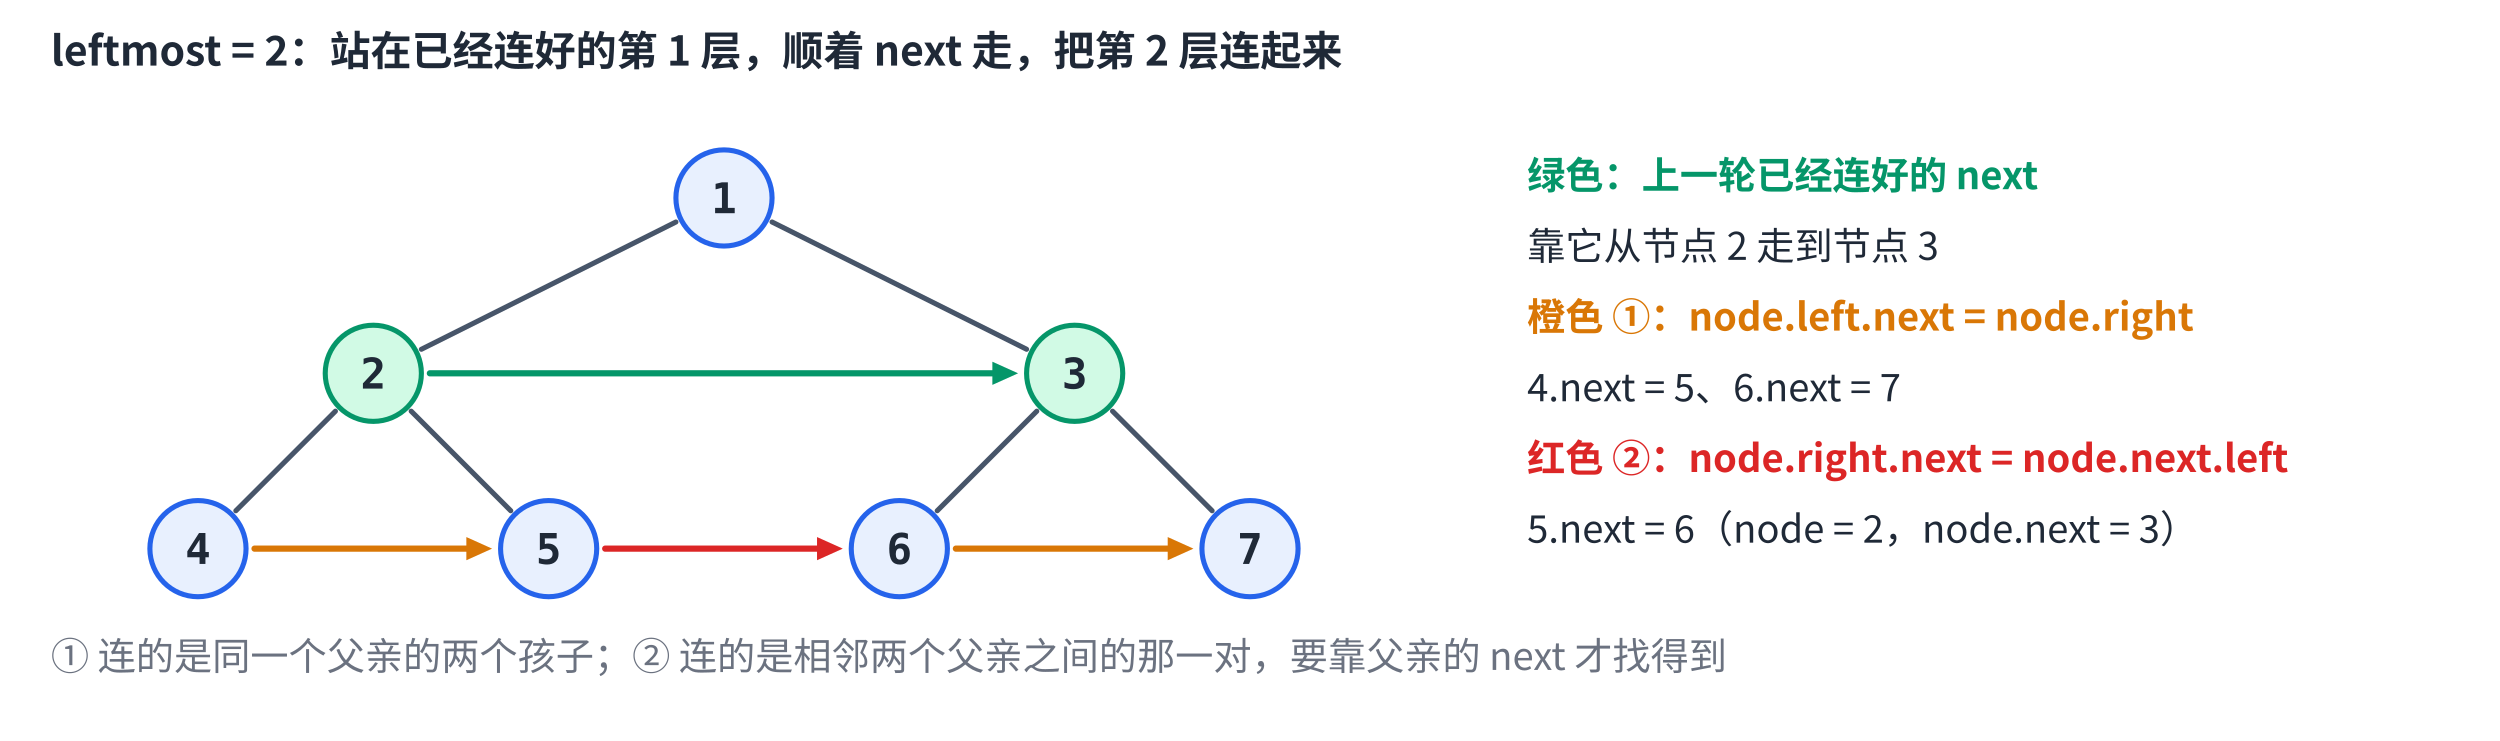
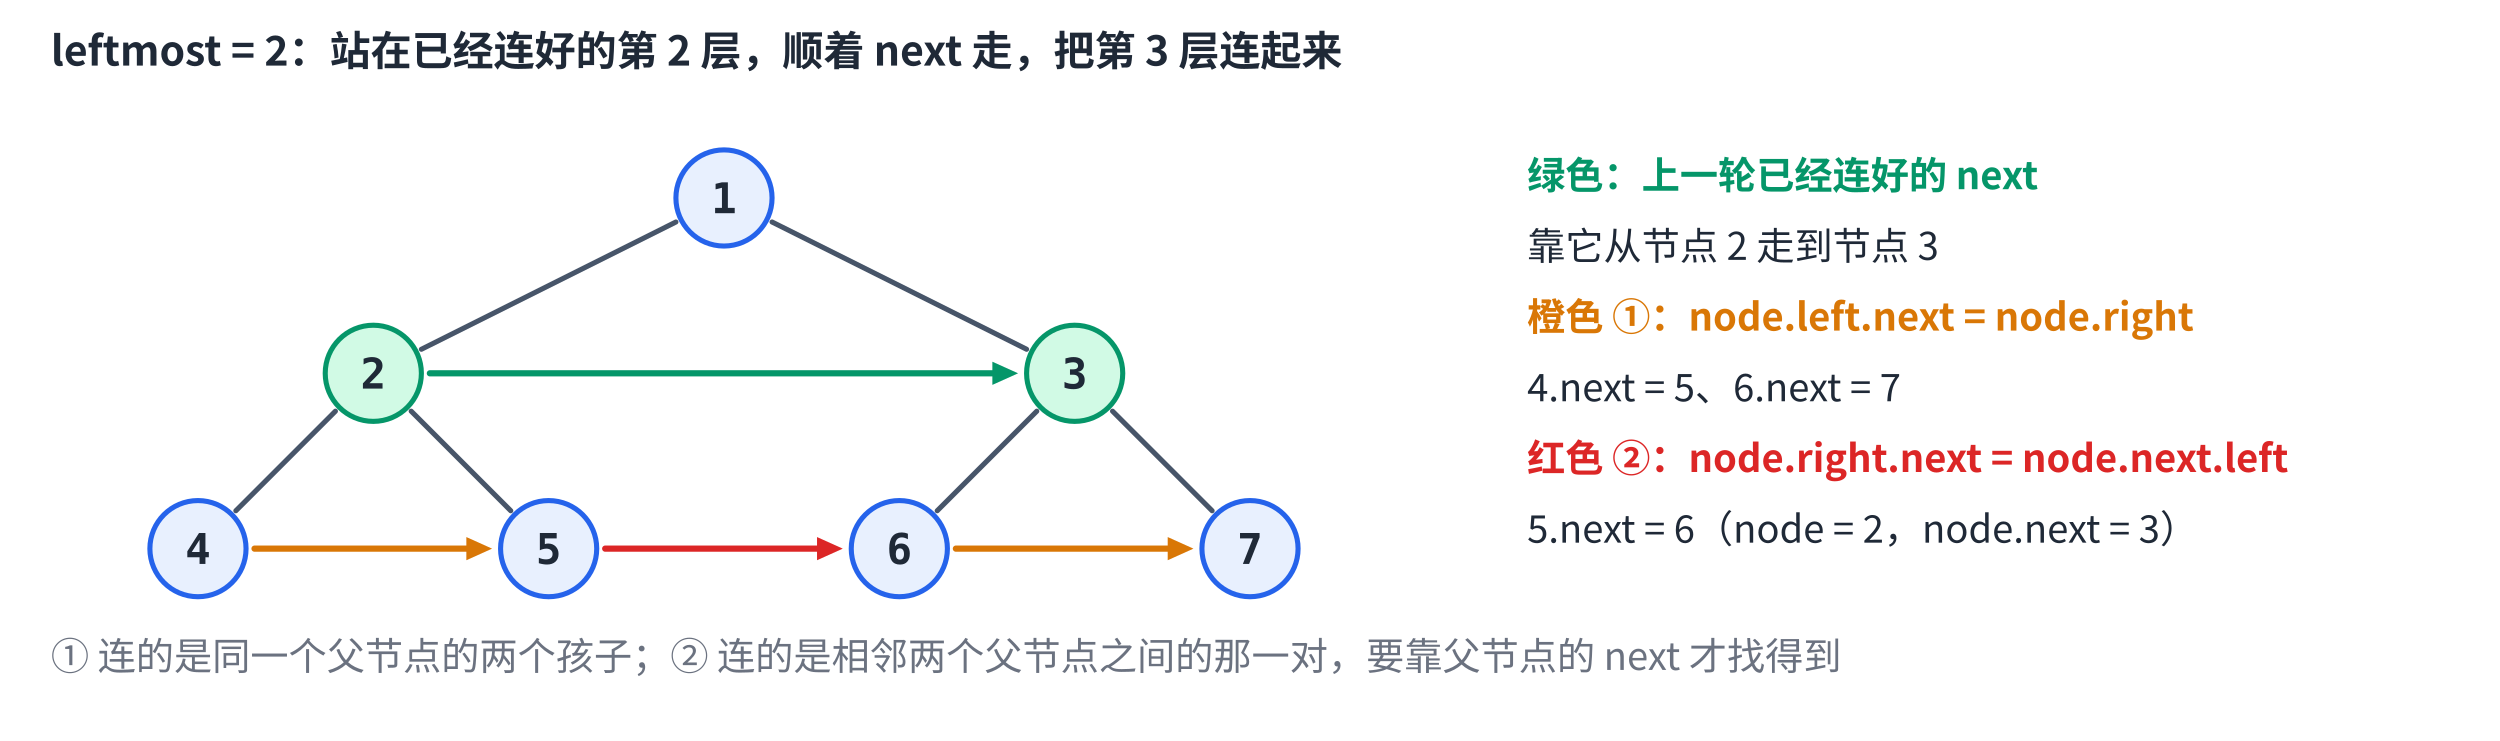
<svg xmlns="http://www.w3.org/2000/svg" width="884" height="262" viewBox="0 0 884 262">
  <rect width="884" height="262" fill="#FFFFFF" />
-   <text x="18.0" y="23.2" font-size="14.5" fill="#1F2937" text-anchor="start" font-family="PingFang SC, Hiragino Sans GB, Microsoft YaHei, Noto Sans CJK SC, Helvetica, Arial, sans-serif" font-weight="700">leftmost = 2：站在已经连好的第 1 层，顺着 next 走，把第 2 层连起来</text>
+   <text x="18.0" y="23.2" font-size="14.5" fill="#1F2937" text-anchor="start" font-family="PingFang SC, Hiragino Sans GB, Microsoft YaHei, Noto Sans CJK SC, Helvetica, Arial, sans-serif" font-weight="700">leftmost = 2：站在已经连好的第 2 层，顺着 next 走，把第 3 层连起来</text>
  <line x1="118.6" y1="145.4" x2="83.4" y2="180.6" stroke="#475569" stroke-width="1.8" stroke-linecap="round" />
  <line x1="145.4" y1="145.4" x2="180.6" y2="180.6" stroke="#475569" stroke-width="1.8" stroke-linecap="round" />
  <line x1="366.6" y1="145.4" x2="331.4" y2="180.6" stroke="#475569" stroke-width="1.8" stroke-linecap="round" />
  <line x1="393.4" y1="145.4" x2="428.6" y2="180.6" stroke="#475569" stroke-width="1.8" stroke-linecap="round" />
  <line x1="239.0" y1="78.5" x2="149.0" y2="123.5" stroke="#475569" stroke-width="1.8" stroke-linecap="round" />
  <line x1="273.0" y1="78.5" x2="363.0" y2="123.5" stroke="#475569" stroke-width="1.8" stroke-linecap="round" />
  <circle cx="70.0" cy="194.0" r="17" fill="#E8F0FE" stroke="#2563EB" stroke-width="1.8" />
  <text x="70.0" y="199.4" font-size="15" fill="#1F2937" text-anchor="middle" font-family="Menlo, Consolas, DejaVu Sans Mono, PingFang SC, monospace" font-weight="700">4</text>
  <circle cx="132.0" cy="132.0" r="17" fill="#D1FAE5" stroke="#059669" stroke-width="1.8" />
  <text x="132.0" y="137.4" font-size="15" fill="#1F2937" text-anchor="middle" font-family="Menlo, Consolas, DejaVu Sans Mono, PingFang SC, monospace" font-weight="700">2</text>
  <circle cx="194.0" cy="194.0" r="17" fill="#E8F0FE" stroke="#2563EB" stroke-width="1.8" />
  <text x="194.0" y="199.4" font-size="15" fill="#1F2937" text-anchor="middle" font-family="Menlo, Consolas, DejaVu Sans Mono, PingFang SC, monospace" font-weight="700">5</text>
  <circle cx="256.0" cy="70.0" r="17" fill="#E8F0FE" stroke="#2563EB" stroke-width="1.8" />
  <text x="256.0" y="75.4" font-size="15" fill="#1F2937" text-anchor="middle" font-family="Menlo, Consolas, DejaVu Sans Mono, PingFang SC, monospace" font-weight="700">1</text>
  <circle cx="318.0" cy="194.0" r="17" fill="#E8F0FE" stroke="#2563EB" stroke-width="1.8" />
  <text x="318.0" y="199.4" font-size="15" fill="#1F2937" text-anchor="middle" font-family="Menlo, Consolas, DejaVu Sans Mono, PingFang SC, monospace" font-weight="700">6</text>
  <circle cx="380.0" cy="132.0" r="17" fill="#D1FAE5" stroke="#059669" stroke-width="1.8" />
  <text x="380.0" y="137.4" font-size="15" fill="#1F2937" text-anchor="middle" font-family="Menlo, Consolas, DejaVu Sans Mono, PingFang SC, monospace" font-weight="700">3</text>
  <circle cx="442.0" cy="194.0" r="17" fill="#E8F0FE" stroke="#2563EB" stroke-width="1.8" />
  <text x="442.0" y="199.4" font-size="15" fill="#1F2937" text-anchor="middle" font-family="Menlo, Consolas, DejaVu Sans Mono, PingFang SC, monospace" font-weight="700">7</text>
  <line x1="152.0" y1="132.0" x2="353.0" y2="132.0" stroke="#059669" stroke-width="2.2" stroke-linecap="round" />
  <polygon points="360.0,132.0 350.9,136.1 350.9,127.9" fill="#059669" />
  <line x1="90.0" y1="194.0" x2="167.0" y2="194.0" stroke="#D97706" stroke-width="2.2" stroke-linecap="round" />
  <polygon points="174.0,194.0 164.9,198.1 164.9,189.9" fill="#D97706" />
  <line x1="338.0" y1="194.0" x2="415.0" y2="194.0" stroke="#D97706" stroke-width="2.2" stroke-linecap="round" />
  <polygon points="422.0,194.0 412.9,198.1 412.9,189.9" fill="#D97706" />
  <line x1="214.0" y1="194.0" x2="291.0" y2="194.0" stroke="#DC2626" stroke-width="2.2" stroke-linecap="round" />
  <polygon points="298.0,194.0 288.9,198.1 288.9,189.9" fill="#DC2626" />
  <text x="540.0" y="66.9" font-size="13.5" fill="#059669" text-anchor="start" font-family="PingFang SC, Hiragino Sans GB, Microsoft YaHei, Noto Sans CJK SC, Helvetica, Arial, sans-serif" font-weight="700">绿色：上一轮已经连好的 next</text>
  <text x="540.0" y="91.9" font-size="13.5" fill="#1F2937" text-anchor="start" font-family="PingFang SC, Hiragino Sans GB, Microsoft YaHei, Noto Sans CJK SC, Helvetica, Arial, sans-serif">    靠它从节点 2 走到节点 3</text>
  <text x="540.0" y="116.9" font-size="13.5" fill="#D97706" text-anchor="start" font-family="PingFang SC, Hiragino Sans GB, Microsoft YaHei, Noto Sans CJK SC, Helvetica, Arial, sans-serif" font-weight="700">橙色 ①：node.left.next = node.right</text>
  <text x="540.0" y="141.9" font-size="13.5" fill="#1F2937" text-anchor="start" font-family="PingFang SC, Hiragino Sans GB, Microsoft YaHei, Noto Sans CJK SC, Helvetica, Arial, sans-serif">    4.next = 5、6.next = 7</text>
  <text x="540.0" y="166.9" font-size="13.5" fill="#DC2626" text-anchor="start" font-family="PingFang SC, Hiragino Sans GB, Microsoft YaHei, Noto Sans CJK SC, Helvetica, Arial, sans-serif" font-weight="700">红色 ②：node.right.next = node.next.left</text>
  <text x="540.0" y="191.9" font-size="13.5" fill="#1F2937" text-anchor="start" font-family="PingFang SC, Hiragino Sans GB, Microsoft YaHei, Noto Sans CJK SC, Helvetica, Arial, sans-serif">    5.next = 6（node = 2，node.next = 3）</text>
-   <text x="18.0" y="236.9" font-size="13.5" fill="#6B7280" text-anchor="start" font-family="PingFang SC, Hiragino Sans GB, Microsoft YaHei, Noto Sans CJK SC, Helvetica, Arial, sans-serif">① 连的是同一个父亲的两个孩子；② 连的是相邻两个父亲之间的那一对，要靠父亲的 next 才找得到</text>
+   <text x="18.0" y="236.9" font-size="13.5" fill="#6B7280" text-anchor="start" font-family="PingFang SC, Hiragino Sans GB, Microsoft YaHei, Noto Sans CJK SC, Helvetica, Arial, sans-serif">① 连的是同一个父节点的两个孩子；② 连的是相邻两个父节点之间的那一对，要靠父节点的 next 才找得到</text>
</svg>
